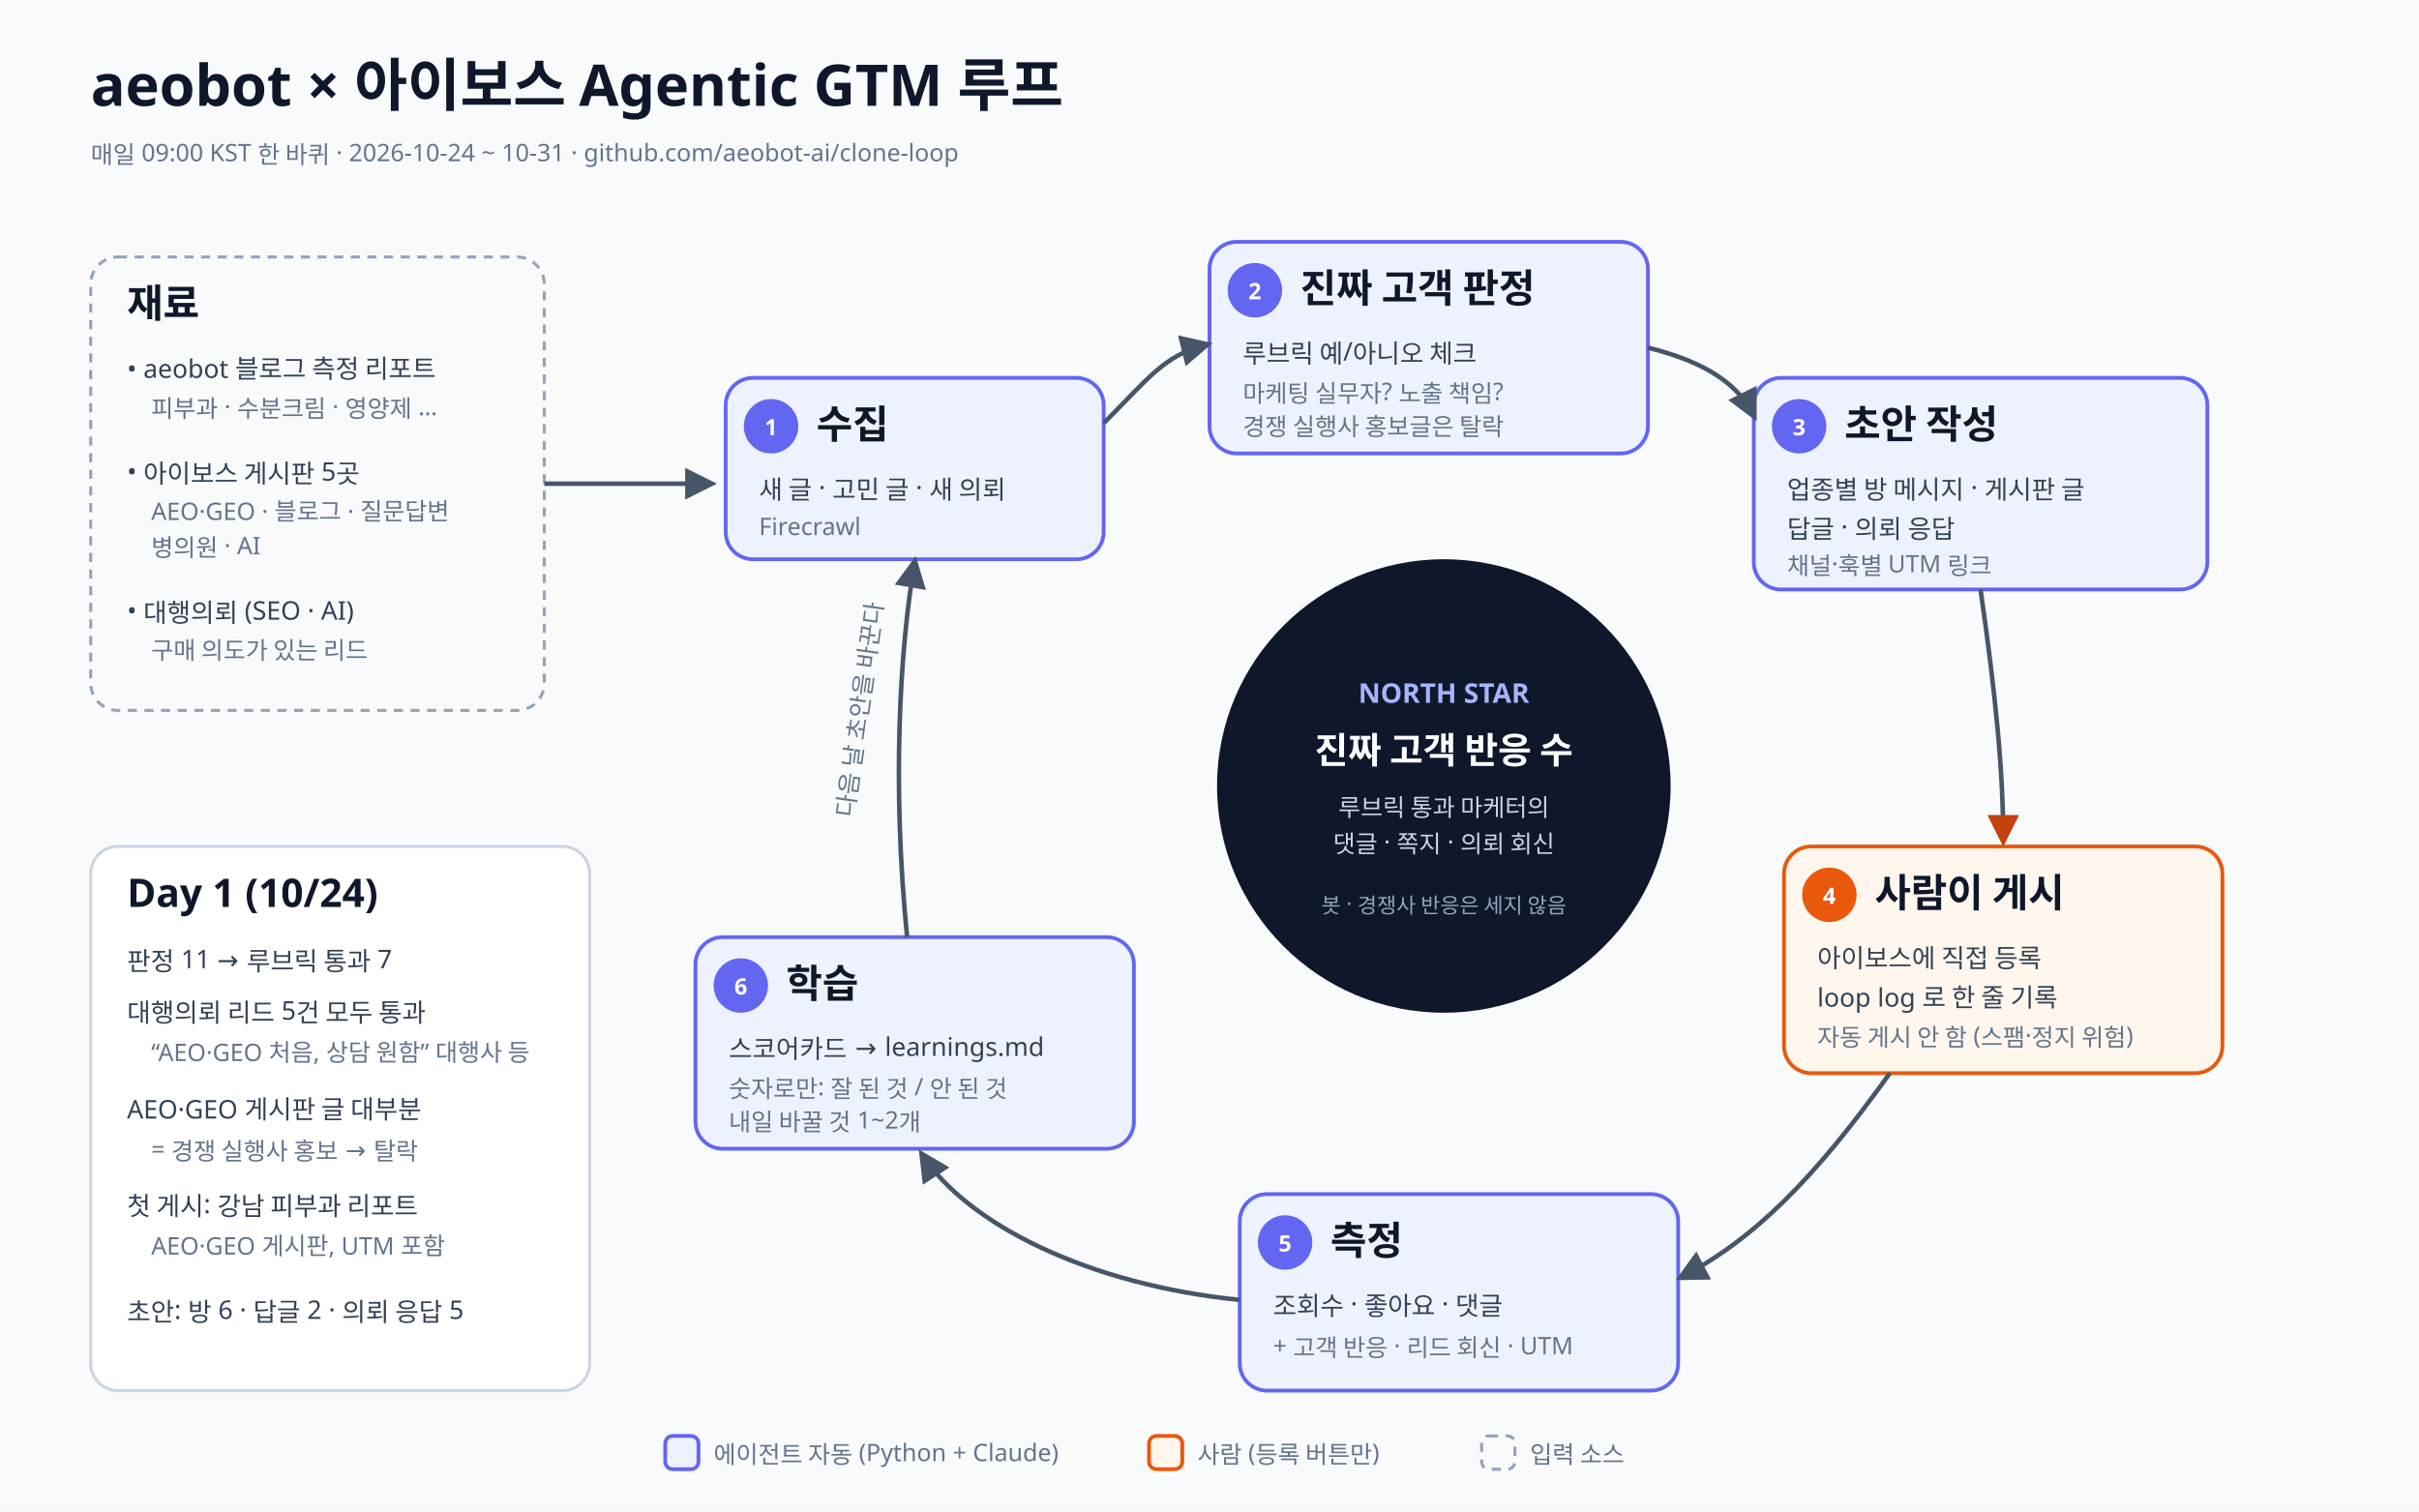
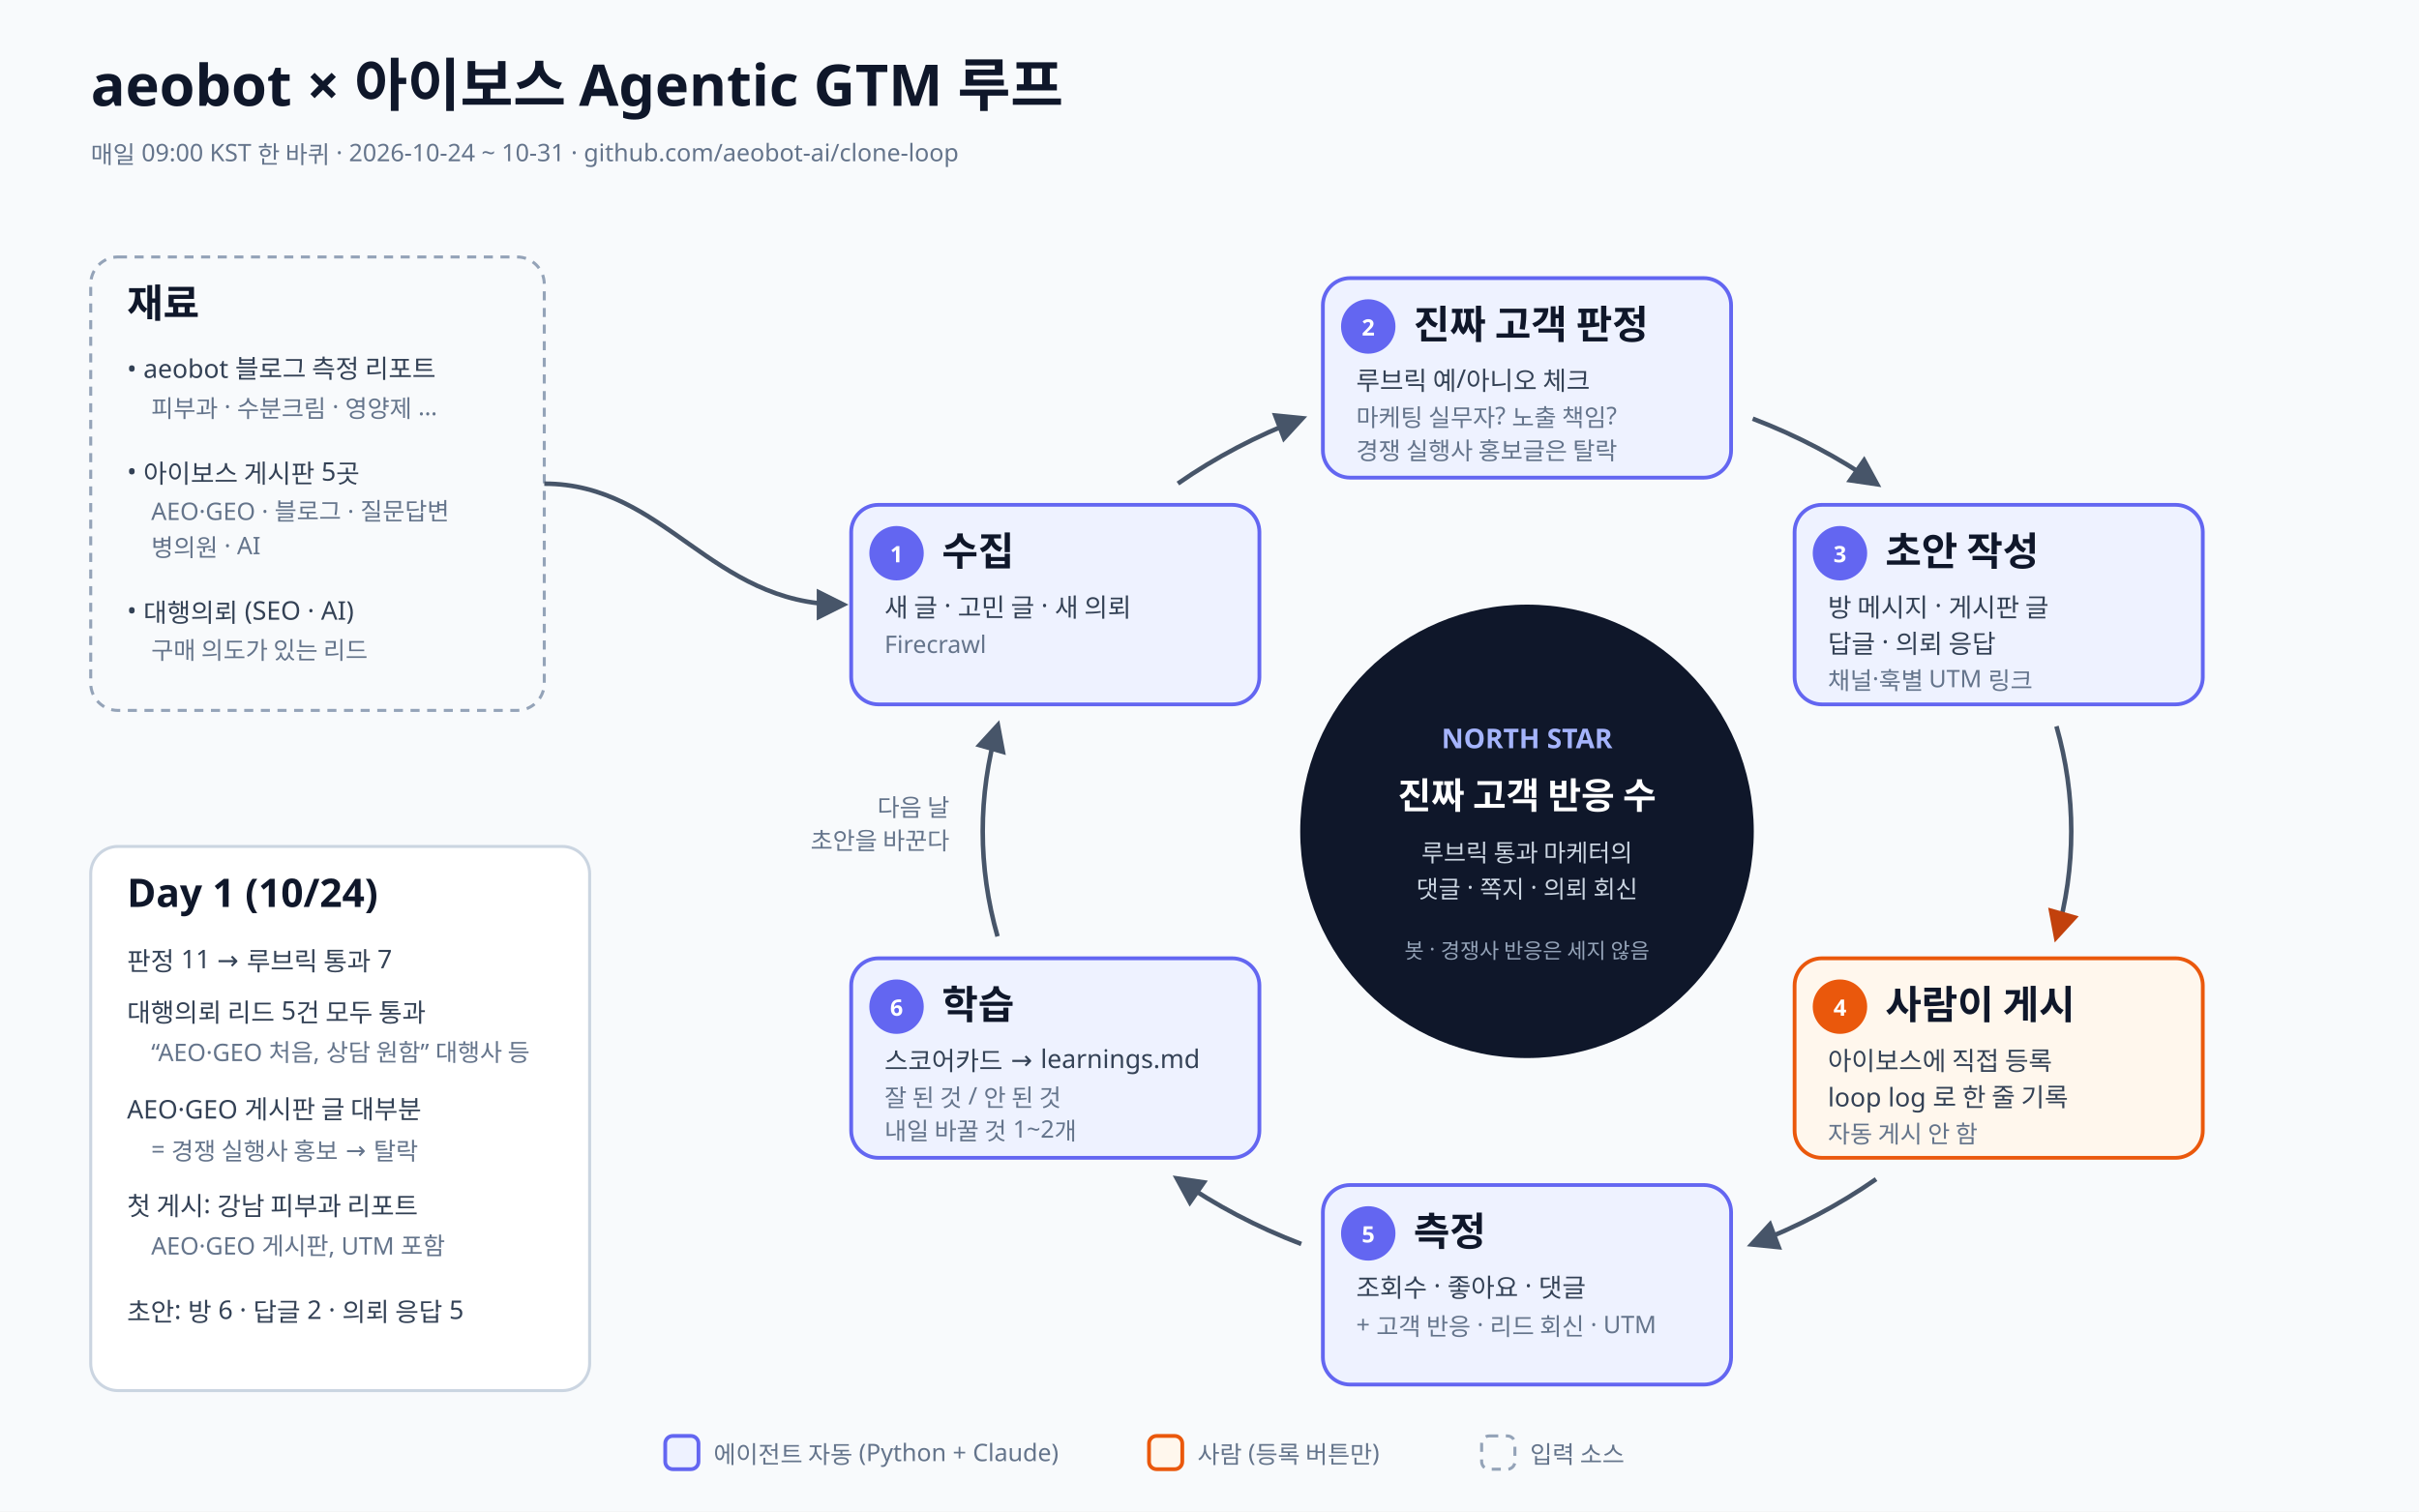
<svg xmlns="http://www.w3.org/2000/svg" viewBox="0 0 1600 1000" width="1600" height="1000" font-family="'Apple SD Gothic Neo','Noto Sans KR',sans-serif">
  <defs>
    <marker id="a" viewBox="0 0 10 10" refX="8" refY="5" markerWidth="7" markerHeight="7" orient="auto-start-reverse">
      <path d="M0,0 L10,5 L0,10 z" fill="#475569" />
    </marker>
    <marker id="h" viewBox="0 0 10 10" refX="8" refY="5" markerWidth="7" markerHeight="7" orient="auto-start-reverse">
      <path d="M0,0 L10,5 L0,10 z" fill="#c2410c" />
    </marker>
    <style>
      .t{font-size:26px;font-weight:700;fill:#0f172a}
      .s{font-size:17px;fill:#334155}
      .n{font-size:15px;font-weight:700;fill:#ffffff}
      .cap{font-size:16px;fill:#64748b}
      .box{fill:#ffffff;stroke:#cbd5e1;stroke-width:2}
      .auto{fill:#eef2ff;stroke:#6366f1;stroke-width:2.5}
      .human{fill:#fff7ed;stroke:#ea580c;stroke-width:2.5}
      .src{fill:#f8fafc;stroke:#94a3b8;stroke-width:2;stroke-dasharray:6 5}
      .ln{stroke:#475569;stroke-width:3;fill:none}
    </style>
  </defs>
  <rect width="1600" height="1000" fill="#f8fafc" />
  <text x="60" y="70" font-size="38" font-weight="800" fill="#0f172a">aeobot × 아이보스 Agentic GTM 루프</text>
  <text x="60" y="108" class="cap">매일 09:00 KST 한 바퀴 · 2026-10-24 ~ 10-31 · github.com/aeobot-ai/clone-loop</text>
  <rect x="60" y="170" width="300" height="300" rx="18" class="src" />
  <text x="84" y="210" class="t">재료</text>
  <text x="84" y="250" class="s">• aeobot 블로그 측정 리포트</text>
  <text x="100" y="276" class="cap">피부과 · 수분크림 · 영양제 …</text>
  <text x="84" y="318" class="s">• 아이보스 게시판 5곳</text>
  <text x="100" y="344" class="cap">AEO·GEO · 블로그 · 질문답변</text>
  <text x="100" y="368" class="cap">병의원 · AI</text>
  <text x="84" y="410" class="s">• 대행의뢰 (SEO · AI)</text>
  <text x="100" y="436" class="cap">구매 의도가 있는 리드</text>
-   <path d="M360,320 L470,320" class="ln" marker-end="url(#a)" />
-   <rect x="480" y="250" width="250" height="120" rx="18" class="auto" />
-   <circle cx="510" cy="282" r="18" fill="#6366f1" />
-   <text x="510" y="288" text-anchor="middle" class="n">1</text>
-   <text x="540" y="290" class="t">수집</text>
-   <text x="502" y="330" class="s">새 글 · 고민 글 · 새 의뢰</text>
-   <text x="502" y="354" class="cap">Firecrawl</text>
-   <rect x="800" y="160" width="290" height="140" rx="18" class="auto" />
-   <circle cx="830" cy="192" r="18" fill="#6366f1" />
-   <text x="830" y="198" text-anchor="middle" class="n">2</text>
-   <text x="860" y="200" class="t">진짜 고객 판정</text>
-   <text x="822" y="240" class="s">루브릭 예/아니오 체크</text>
-   <text x="822" y="266" class="cap">마케팅 실무자? 노출 책임?</text>
-   <text x="822" y="288" class="cap">경쟁 실행사 홍보글은 탈락</text>
-   <rect x="1160" y="250" width="300" height="140" rx="18" class="auto" />
-   <circle cx="1190" cy="282" r="18" fill="#6366f1" />
-   <text x="1190" y="288" text-anchor="middle" class="n">3</text>
-   <text x="1220" y="290" class="t">초안 작성</text>
-   <text x="1182" y="330" class="s">업종별 방 메시지 · 게시판 글</text>
-   <text x="1182" y="356" class="s">답글 · 의뢰 응답</text>
-   <text x="1182" y="380" class="cap">채널·훅별 UTM 링크</text>
-   <rect x="1180" y="560" width="290" height="150" rx="18" class="human" />
-   <circle cx="1210" cy="592" r="18" fill="#ea580c" />
-   <text x="1210" y="598" text-anchor="middle" class="n">4</text>
-   <text x="1240" y="600" class="t">사람이 게시</text>
-   <text x="1202" y="640" class="s">아이보스에 직접 등록</text>
-   <text x="1202" y="666" class="s">loop log 로 한 줄 기록</text>
-   <text x="1202" y="692" class="cap">자동 게시 안 함 (스팸·정지 위험)</text>
-   <rect x="820" y="790" width="290" height="130" rx="18" class="auto" />
-   <circle cx="850" cy="822" r="18" fill="#6366f1" />
-   <text x="850" y="828" text-anchor="middle" class="n">5</text>
-   <text x="880" y="830" class="t">측정</text>
-   <text x="842" y="870" class="s">조회수 · 좋아요 · 댓글</text>
-   <text x="842" y="896" class="cap">+ 고객 반응 · 리드 회신 · UTM</text>
-   <rect x="460" y="620" width="290" height="140" rx="18" class="auto" />
-   <circle cx="490" cy="652" r="18" fill="#6366f1" />
-   <text x="490" y="658" text-anchor="middle" class="n">6</text>
-   <text x="520" y="660" class="t">학습</text>
-   <text x="482" y="700" class="s">스코어카드 → learnings.md</text>
-   <text x="482" y="726" class="cap">숫자로만: 잘 된 것 / 안 된 것</text>
-   <text x="482" y="748" class="cap">내일 바꿀 것 1~2개</text>
-   <path d="M730,280 C760,250 770,235 798,228" class="ln" marker-end="url(#a)" />
-   <path d="M1090,230 C1130,240 1150,255 1160,275" class="ln" marker-end="url(#a)" />
-   <path d="M1310,390 C1320,460 1325,510 1325,556" class="ln" marker-end="url(#h)" stroke="#c2410c" />
-   <path d="M1250,710 C1200,780 1160,820 1112,845" class="ln" marker-end="url(#a)" />
-   <path d="M820,860 C720,850 640,810 610,764" class="ln" marker-end="url(#a)" />
-   <path d="M600,620 C590,520 595,430 605,372" class="ln" marker-end="url(#a)" />
-   <text x="520" y="510" class="cap" transform="rotate(-82 560 500)">다음 날 초안을 바꾼다</text>
-   <circle cx="955" cy="520" r="150" fill="#0f172a" />
-   <text x="955" y="465" text-anchor="middle" font-size="18" font-weight="700" fill="#a5b4fc">NORTH STAR</text>
-   <text x="955" y="505" text-anchor="middle" font-size="24" font-weight="800" fill="#ffffff">진짜 고객 반응 수</text>
-   <text x="955" y="540" text-anchor="middle" font-size="16" fill="#cbd5e1">루브릭 통과 마케터의</text>
-   <text x="955" y="564" text-anchor="middle" font-size="16" fill="#cbd5e1">댓글 · 쪽지 · 의뢰 회신</text>
-   <text x="955" y="604" text-anchor="middle" font-size="14" fill="#94a3b8">봇 · 경쟁사 반응은 세지 않음</text>
+   <path d="M360,320 C440,320 470,400 557,400" class="ln" marker-end="url(#a)" />
+   <path id="arc0" d="M779.1,319.9 A360,300 0 0 1 860.7,277.0" class="ln" marker-end="url(#a)" />
+   <path id="arc1" d="M1159.3,277.0 A360,300 0 0 1 1240.9,319.9" class="ln" marker-end="url(#a)" />
+   <path id="arc2" d="M1360.2,480.5 A360,300 0 0 1 1360.2,619.5" class="ln" stroke="#c2410c" marker-end="url(#h)" />
+   <path id="arc3" d="M1240.9,780.1 A360,300 0 0 1 1159.3,823.0" class="ln" marker-end="url(#a)" />
+   <path id="arc4" d="M860.7,823.0 A360,300 0 0 1 779.1,780.1" class="ln" marker-end="url(#a)" />
+   <path id="arc5" d="M659.8,619.5 A360,300 0 0 1 659.8,480.5" class="ln" marker-end="url(#a)" />
+   <text x="628" y="540" text-anchor="end" class="cap">다음 날</text>
+   <text x="628" y="562" text-anchor="end" class="cap">초안을 바꾼다</text>
+   <rect x="563" y="334" width="270" height="132" rx="18" class="auto" />
+   <circle cx="593" cy="366" r="18" fill="#6366f1" />
+   <text x="593" y="372" text-anchor="middle" class="n">1</text>
+   <text x="623" y="374" class="t">수집</text>
+   <text x="585" y="408" class="s">새 글 · 고민 글 · 새 의뢰</text>
+   <text x="585" y="432" class="cap">Firecrawl</text>
+   <rect x="875" y="184" width="270" height="132" rx="18" class="auto" />
+   <circle cx="905" cy="216" r="18" fill="#6366f1" />
+   <text x="905" y="222" text-anchor="middle" class="n">2</text>
+   <text x="935" y="224" class="t">진짜 고객 판정</text>
+   <text x="897" y="258" class="s">루브릭 예/아니오 체크</text>
+   <text x="897" y="282" class="cap">마케팅 실무자? 노출 책임?</text>
+   <text x="897" y="304" class="cap">경쟁 실행사 홍보글은 탈락</text>
+   <rect x="1187" y="334" width="270" height="132" rx="18" class="auto" />
+   <circle cx="1217" cy="366" r="18" fill="#6366f1" />
+   <text x="1217" y="372" text-anchor="middle" class="n">3</text>
+   <text x="1247" y="374" class="t">초안 작성</text>
+   <text x="1209" y="408" class="s">방 메시지 · 게시판 글</text>
+   <text x="1209" y="432" class="s">답글 · 의뢰 응답</text>
+   <text x="1209" y="456" class="cap">채널·훅별 UTM 링크</text>
+   <rect x="1187" y="634" width="270" height="132" rx="18" class="human" />
+   <circle cx="1217" cy="666" r="18" fill="#ea580c" />
+   <text x="1217" y="672" text-anchor="middle" class="n">4</text>
+   <text x="1247" y="674" class="t">사람이 게시</text>
+   <text x="1209" y="708" class="s">아이보스에 직접 등록</text>
+   <text x="1209" y="732" class="s">loop log 로 한 줄 기록</text>
+   <text x="1209" y="756" class="cap">자동 게시 안 함</text>
+   <rect x="875" y="784" width="270" height="132" rx="18" class="auto" />
+   <circle cx="905" cy="816" r="18" fill="#6366f1" />
+   <text x="905" y="822" text-anchor="middle" class="n">5</text>
+   <text x="935" y="824" class="t">측정</text>
+   <text x="897" y="858" class="s">조회수 · 좋아요 · 댓글</text>
+   <text x="897" y="882" class="cap">+ 고객 반응 · 리드 회신 · UTM</text>
+   <rect x="563" y="634" width="270" height="132" rx="18" class="auto" />
+   <circle cx="593" cy="666" r="18" fill="#6366f1" />
+   <text x="593" y="672" text-anchor="middle" class="n">6</text>
+   <text x="623" y="674" class="t">학습</text>
+   <text x="585" y="708" class="s">스코어카드 → learnings.md</text>
+   <text x="585" y="732" class="cap">잘 된 것 / 안 된 것</text>
+   <text x="585" y="754" class="cap">내일 바꿀 것 1~2개</text>
+   <circle cx="1010" cy="550" r="150" fill="#0f172a" />
+   <text x="1010" y="495" text-anchor="middle" font-size="18" font-weight="700" fill="#a5b4fc">NORTH STAR</text>
+   <text x="1010" y="535" text-anchor="middle" font-size="24" font-weight="800" fill="#ffffff">진짜 고객 반응 수</text>
+   <text x="1010" y="570" text-anchor="middle" font-size="16" fill="#cbd5e1">루브릭 통과 마케터의</text>
+   <text x="1010" y="594" text-anchor="middle" font-size="16" fill="#cbd5e1">댓글 · 쪽지 · 의뢰 회신</text>
+   <text x="1010" y="634" text-anchor="middle" font-size="14" fill="#94a3b8">봇 · 경쟁사 반응은 세지 않음</text>
  <rect x="60" y="560" width="330" height="360" rx="18" class="box" />
  <text x="84" y="600" class="t">Day 1 (10/24)</text>
  <text x="84" y="642" class="s">판정 11 → 루브릭 통과 7</text>
  <text x="84" y="676" class="s">대행의뢰 리드 5건 모두 통과</text>
  <text x="100" y="702" class="cap">“AEO·GEO 처음, 상담 원함” 대행사 등</text>
  <text x="84" y="740" class="s">AEO·GEO 게시판 글 대부분</text>
  <text x="100" y="766" class="cap">= 경쟁 실행사 홍보 → 탈락</text>
  <text x="84" y="804" class="s">첫 게시: 강남 피부과 리포트</text>
  <text x="100" y="830" class="cap">AEO·GEO 게시판, UTM 포함</text>
  <text x="84" y="874" class="s">초안: 방 6 · 답글 2 · 의뢰 응답 5</text>
  <rect x="440" y="950" width="22" height="22" rx="5" class="auto" />
  <text x="472" y="968" class="cap">에이전트 자동 (Python + Claude)</text>
  <rect x="760" y="950" width="22" height="22" rx="5" class="human" />
  <text x="792" y="968" class="cap">사람 (등록 버튼만)</text>
  <rect x="980" y="950" width="22" height="22" rx="5" class="src" />
  <text x="1012" y="968" class="cap">입력 소스</text>
</svg>
